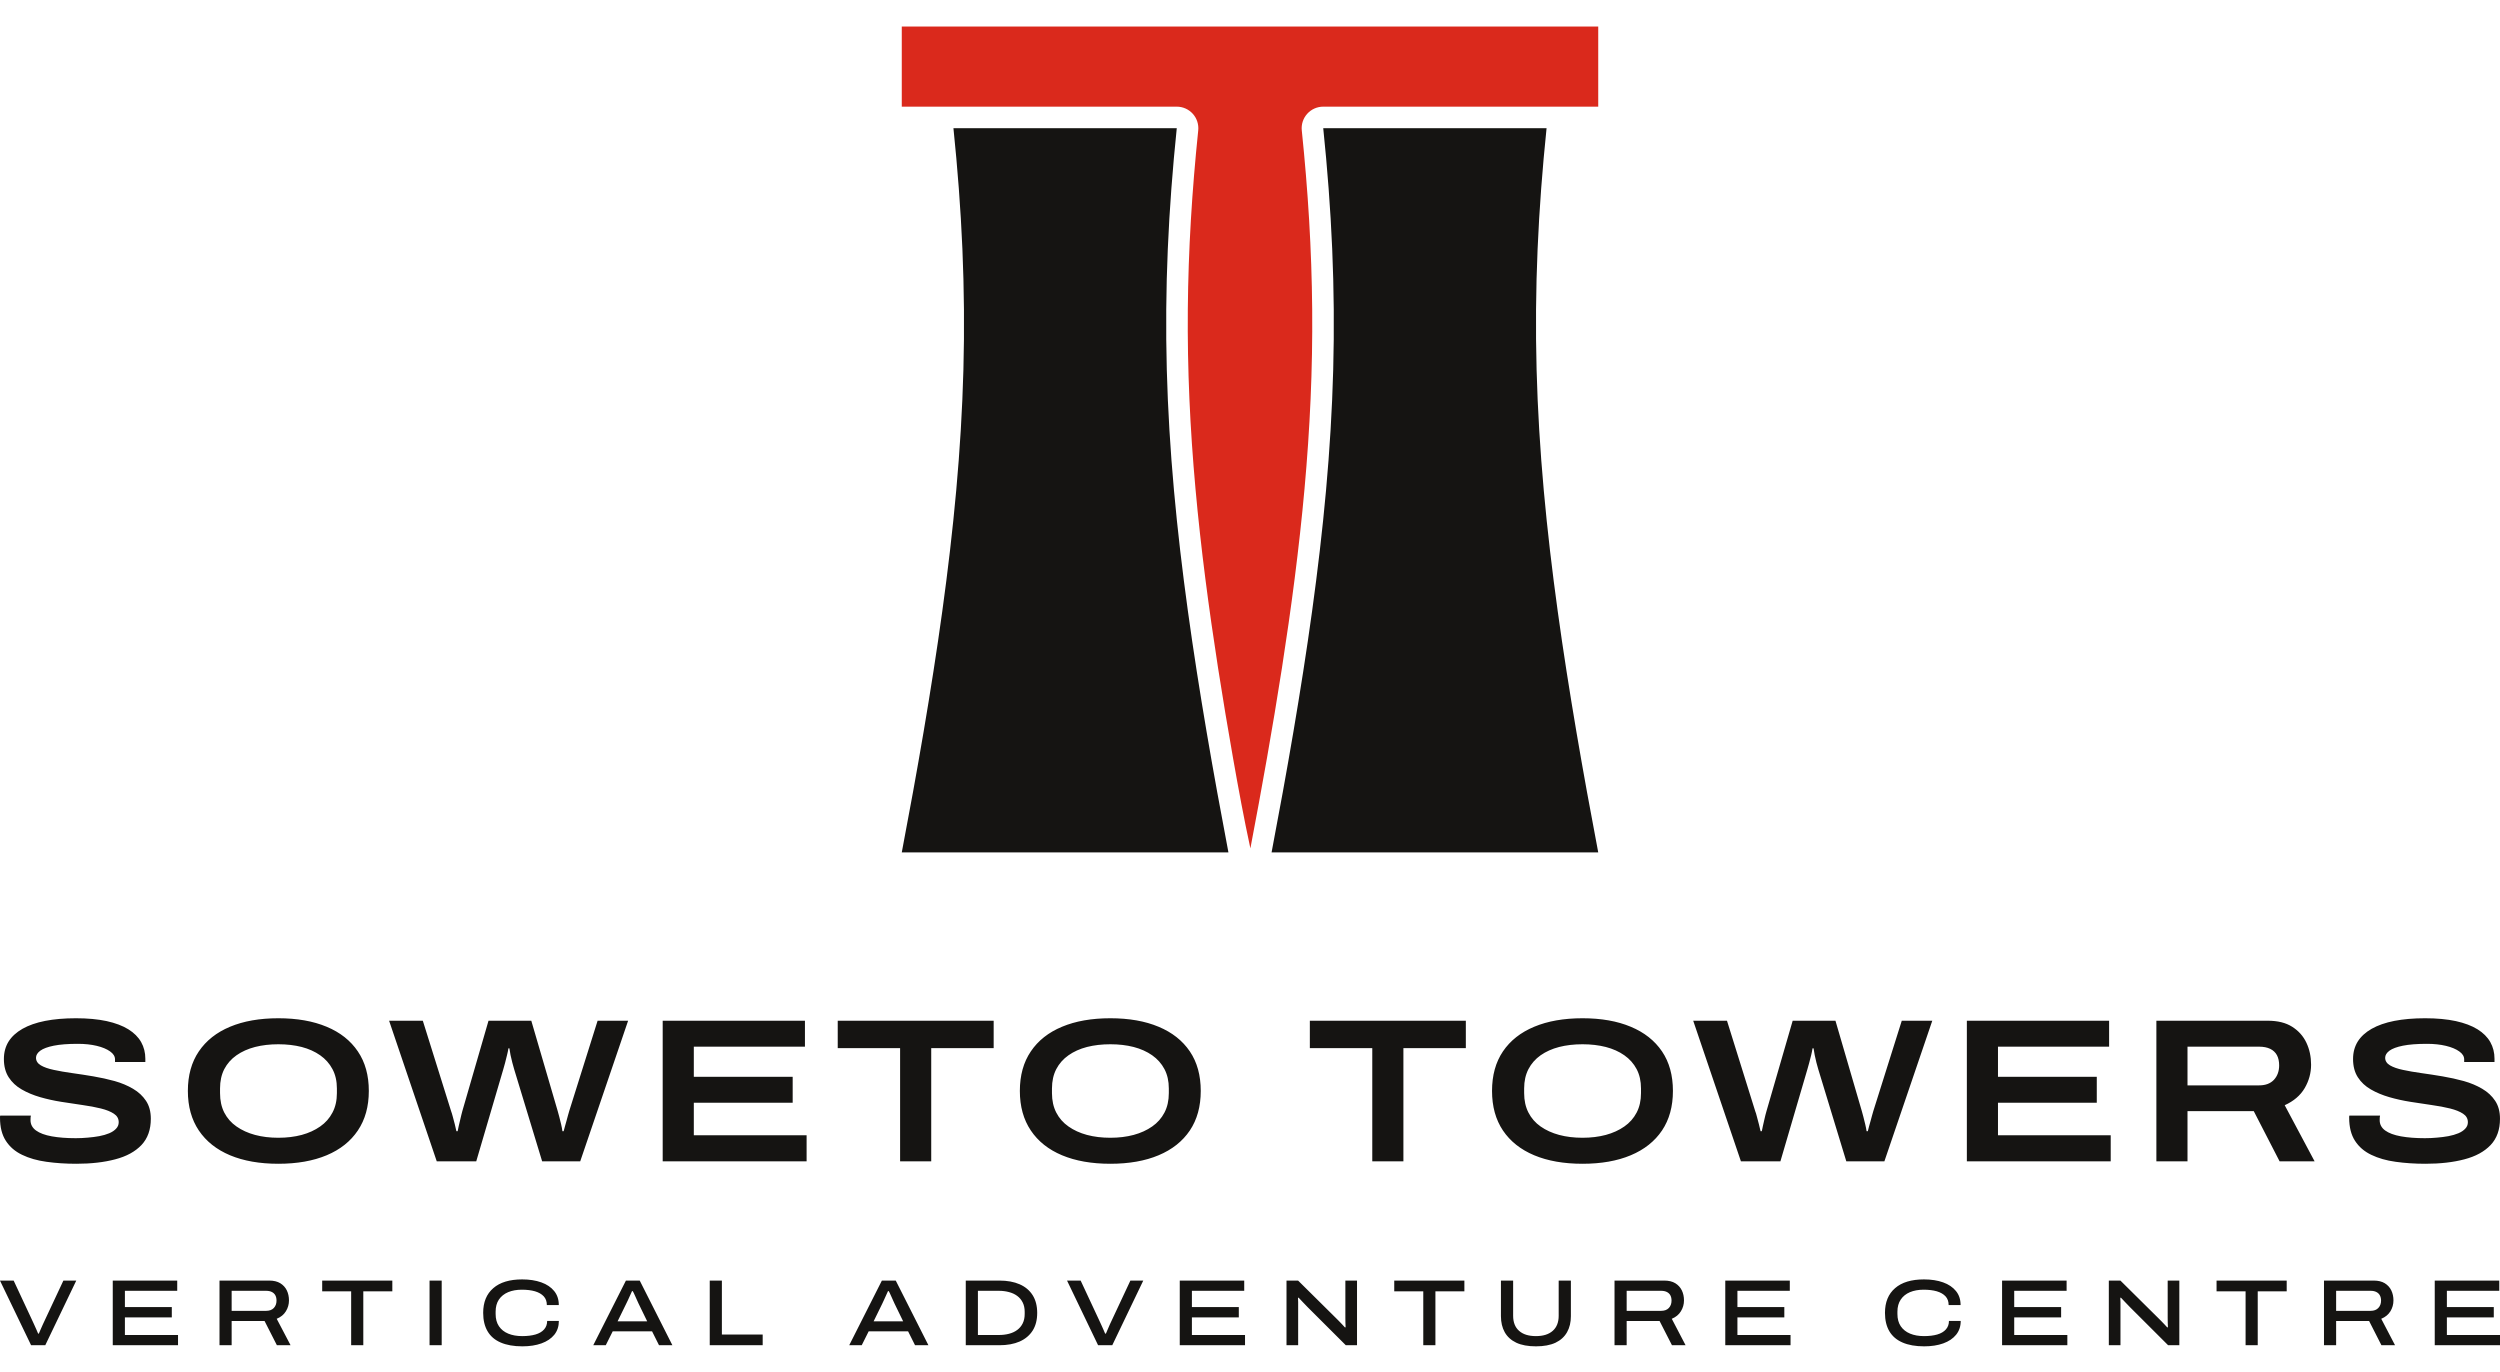
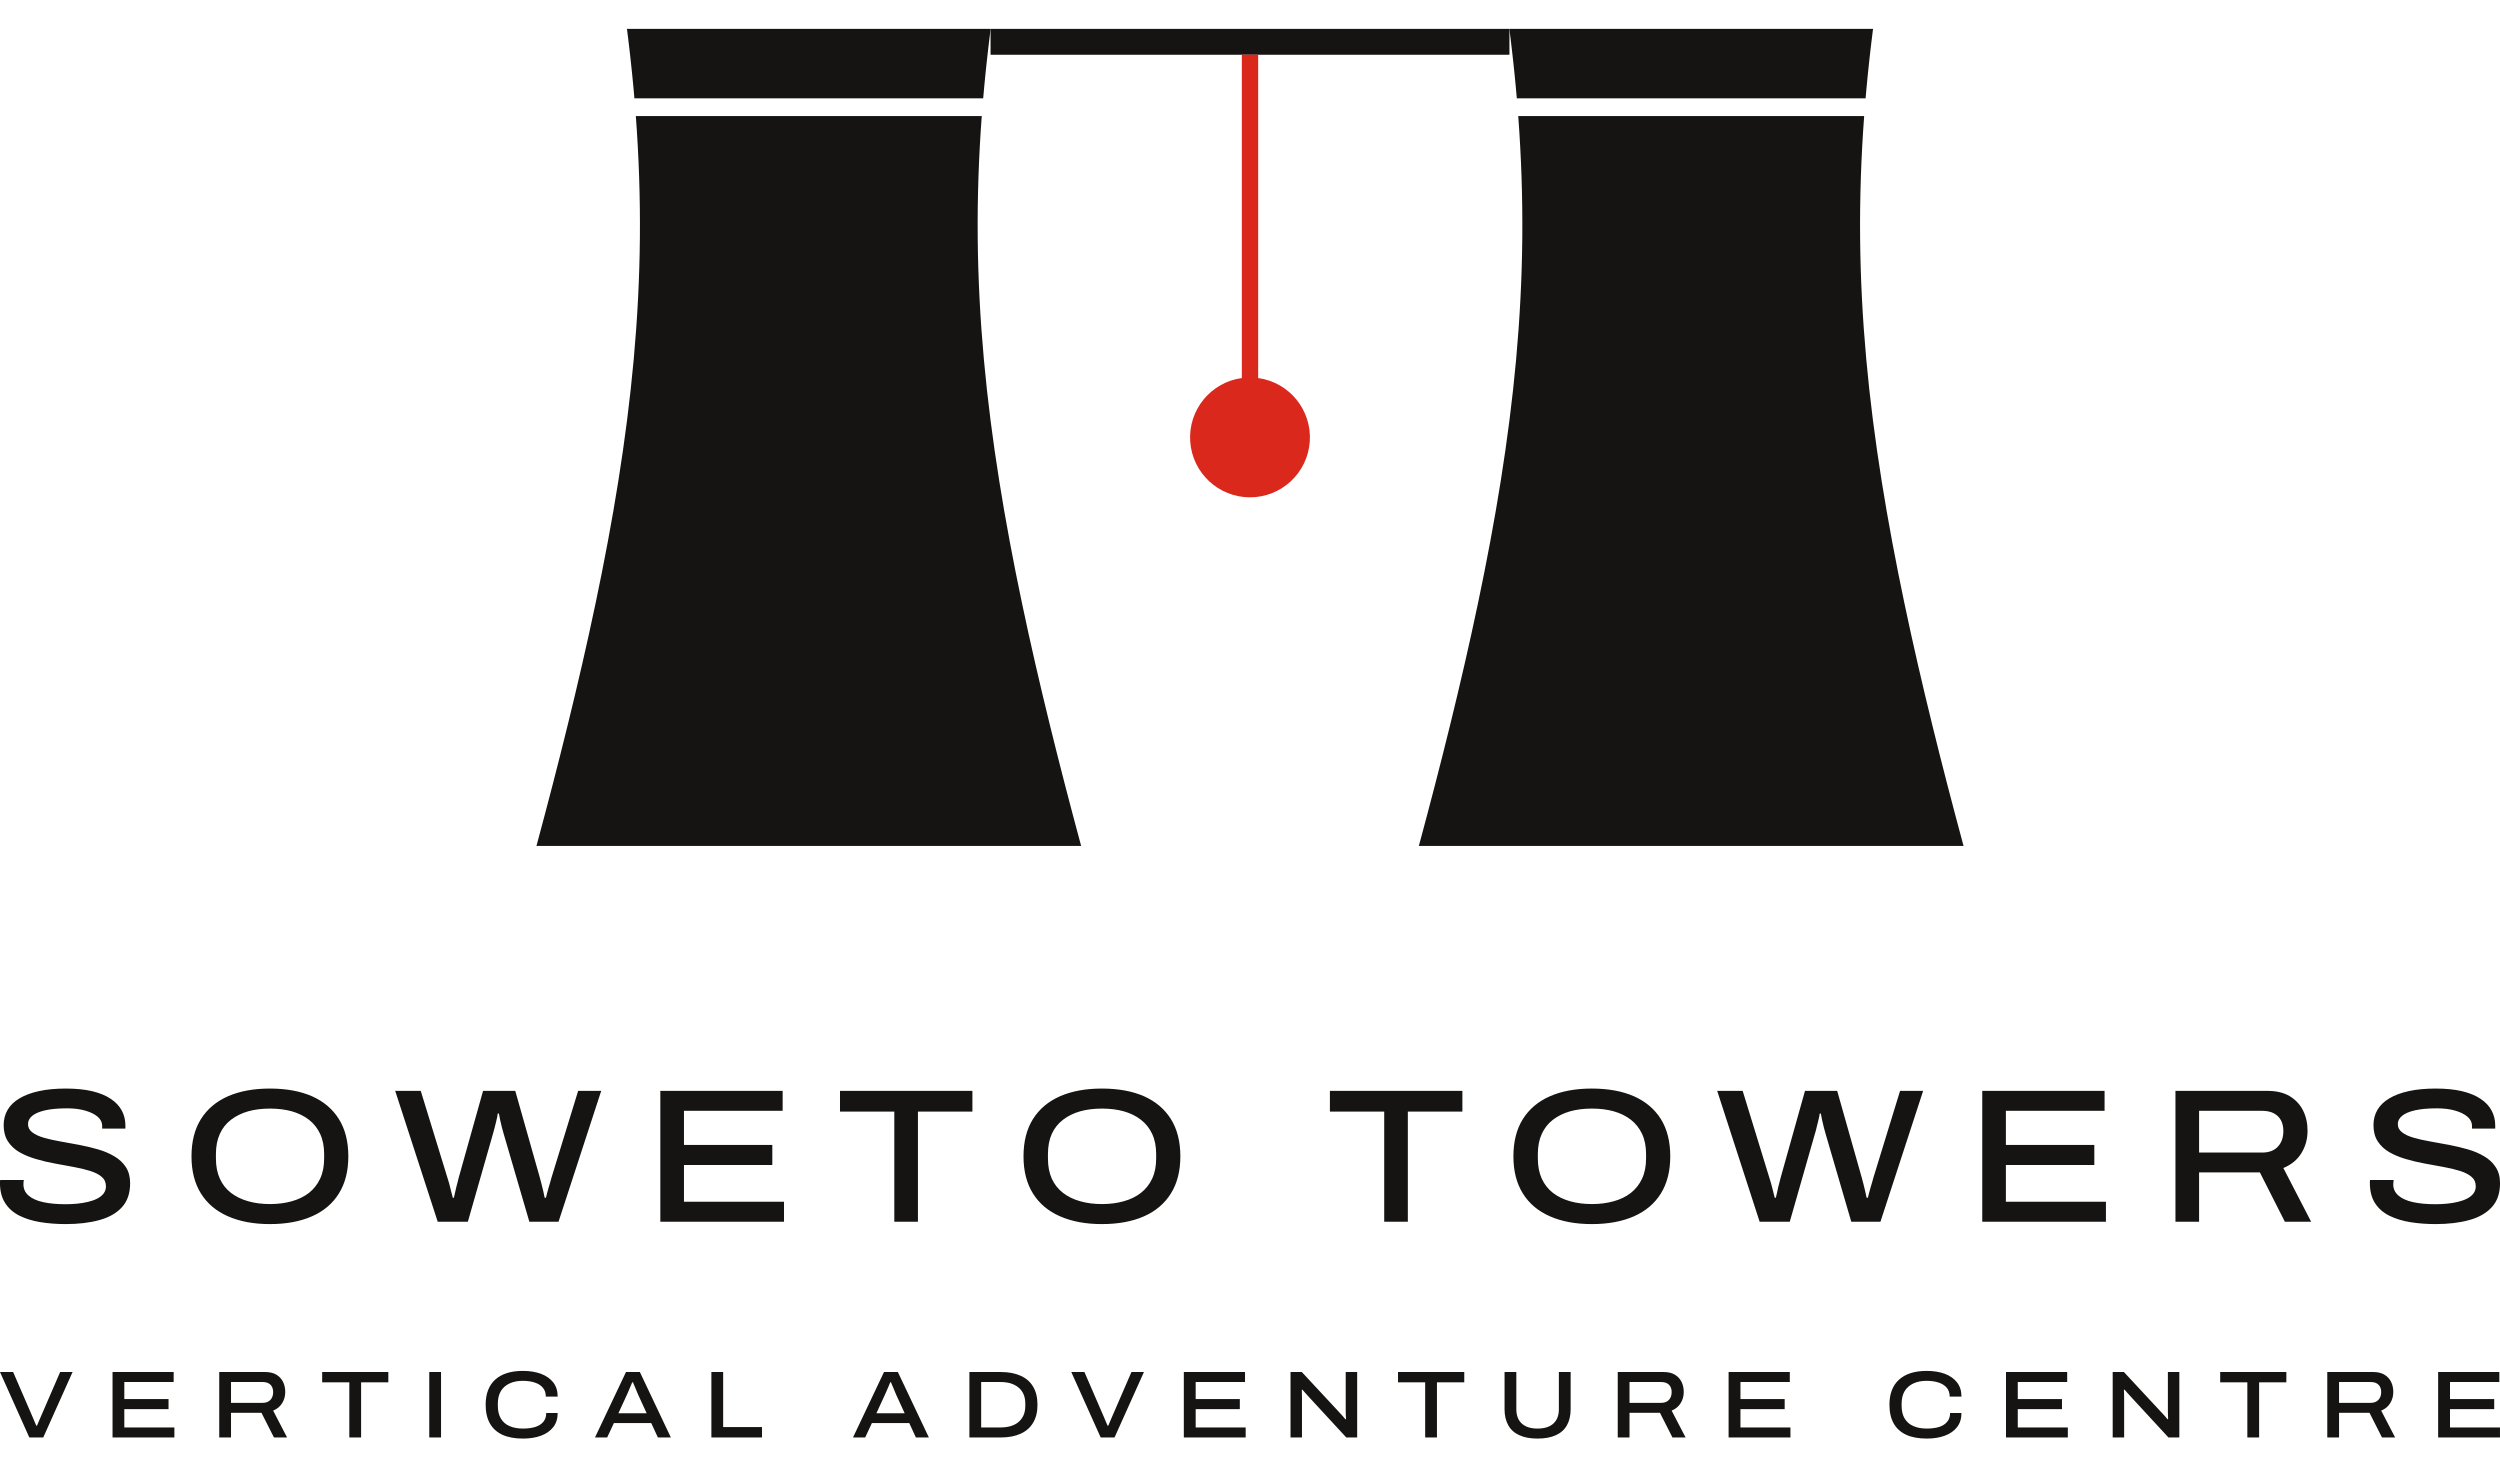
- <svg xmlns="http://www.w3.org/2000/svg" viewBox="0 -4.279 405.623 222.516" width="1622" height="890" role="img" aria-label="Soweto Towers">
-   <g transform="translate(146.312 0)">
-     <path fill="#DA291C" d="M0 0 H113 V13 H68.383 A3.5 3.5 0 0 0 64.901 16.859 C65.402 21.71 65.806 26.555 66.093 31.395 C66.38 36.235 66.549 41.07 66.59 45.905 C66.631 50.739 66.543 55.573 66.332 60.41 C66.121 65.248 65.788 70.089 65.351 74.936 C64.915 79.783 64.375 84.636 63.756 89.495 C63.136 94.354 62.438 99.218 61.681 104.087 C60.923 108.956 60.108 113.83 59.25 118.706 C58.393 123.583 57.493 128.463 56.562 133.345 C55.507 128.463 54.607 123.583 53.75 118.706 C52.892 113.83 52.077 108.956 51.319 104.087 C50.562 99.218 49.864 94.354 49.244 89.495 C48.625 84.636 48.085 79.783 47.649 74.936 C47.212 70.089 46.879 65.248 46.668 60.41 C46.457 55.573 46.369 50.739 46.41 45.905 C46.451 41.07 46.62 36.235 46.907 31.395 C47.194 26.555 47.598 21.71 48.099 16.859 A3.5 3.5 0 0 0 44.617 13 H0Z" />
-     <path fill="#151412" d="M0 134 C1.244 127.472 2.435 120.944 3.544 114.417 C4.652 107.889 5.678 101.361 6.578 94.833 C7.477 88.306 8.249 81.778 8.837 75.25 C9.425 68.722 9.827 62.194 10.001 55.667 C10.174 49.139 10.118 42.611 9.837 36.083 C9.557 29.556 9.056 23.028 8.383 16.5 L44.617 16.5 C43.944 23.028 43.443 29.556 43.163 36.083 C42.882 42.611 42.826 49.139 42.999 55.667 C43.173 62.194 43.575 68.722 44.163 75.25 C44.751 81.778 45.523 88.306 46.422 94.833 C47.322 101.361 48.348 107.889 49.456 114.417 C50.565 120.944 51.756 127.472 53 134 Z" />
-     <path fill="#151412" d="M60 134 C61.244 127.472 62.435 120.944 63.544 114.417 C64.652 107.889 65.678 101.361 66.578 94.833 C67.477 88.306 68.249 81.778 68.837 75.25 C69.425 68.722 69.827 62.194 70.001 55.667 C70.174 49.139 70.118 42.611 69.837 36.083 C69.557 29.556 69.056 23.028 68.383 16.5 L104.617 16.5 C103.944 23.028 103.443 29.556 103.163 36.083 C102.882 42.611 102.826 49.139 102.999 55.667 C103.173 62.194 103.575 68.722 104.163 75.25 C104.751 81.778 105.523 88.306 106.422 94.833 C107.322 101.361 108.348 107.889 109.456 114.417 C110.565 120.944 111.756 127.472 113 134 Z" />
+ <svg xmlns="http://www.w3.org/2000/svg" viewBox="0 -3.517 312.102 182.882" width="1248" height="732" role="img" aria-label="Soweto Towers">
+   <g transform="translate(66.971 0)">
+     <path fill="#151412" d="M0 102 C1.367 96.938 2.683 91.876 3.925 86.813 C5.168 81.751 6.337 76.689 7.399 71.627 C8.462 66.564 9.418 61.502 10.223 56.44 C11.029 51.378 11.684 46.316 12.144 41.253 C12.604 36.191 12.868 31.129 12.913 26.067 C12.958 21.004 12.784 15.942 12.407 10.88 L55.593 10.88 C55.216 15.942 55.042 21.004 55.087 26.067 C55.132 31.129 55.396 36.191 55.856 41.253 C56.316 46.316 56.971 51.378 57.777 56.44 C58.582 61.502 59.538 66.564 60.601 71.627 C61.663 76.689 62.832 81.751 64.075 86.813 C65.317 91.876 66.633 96.938 68 102 Z" />
+     <path fill="#151412" d="M110.16 102 C111.527 96.938 112.843 91.876 114.085 86.813 C115.328 81.751 116.497 76.689 117.559 71.627 C118.622 66.564 119.578 61.502 120.383 56.44 C121.189 51.378 121.844 46.316 122.304 41.253 C122.764 36.191 123.028 31.129 123.073 26.067 C123.118 21.004 122.944 15.942 122.567 10.88 L165.753 10.88 C165.376 15.942 165.202 21.004 165.247 26.067 C165.292 31.129 165.556 36.191 166.016 41.253 C166.476 46.316 167.131 51.378 167.937 56.44 C168.742 61.502 169.698 66.564 170.761 71.627 C171.823 76.689 172.992 81.751 174.235 86.813 C175.477 91.876 176.793 96.938 178.16 102 Z" />
+     <path fill="#151412" d="M12.229 8.67 C12.188 8.188 12.145 7.707 12.1 7.225 C12.055 6.743 12.008 6.262 11.96 5.78 C11.911 5.298 11.861 4.817 11.809 4.335 C11.758 3.853 11.704 3.372 11.649 2.89 C11.594 2.408 11.537 1.927 11.479 1.445 C11.421 0.963 11.361 0.482 11.299 0 L56.701 0 C56.639 0.482 56.579 0.963 56.521 1.445 C56.463 1.927 56.406 2.408 56.351 2.89 C56.296 3.372 56.242 3.853 56.191 4.335 C56.139 4.817 56.089 5.298 56.04 5.78 C55.992 6.262 55.945 6.743 55.9 7.225 C55.855 7.707 55.812 8.188 55.771 8.67 Z" />
+     <path fill="#151412" d="M122.389 8.67 C122.348 8.188 122.305 7.707 122.26 7.225 C122.215 6.743 122.168 6.262 122.12 5.78 C122.071 5.298 122.021 4.817 121.969 4.335 C121.918 3.853 121.864 3.372 121.809 2.89 C121.754 2.408 121.697 1.927 121.639 1.445 C121.581 0.963 121.521 0.482 121.459 0 L166.861 0 C166.799 0.482 166.739 0.963 166.681 1.445 C166.623 1.927 166.566 2.408 166.511 2.89 C166.456 3.372 166.402 3.853 166.351 4.335 C166.299 4.817 166.249 5.298 166.2 5.78 C166.152 6.262 166.105 6.743 166.06 7.225 C166.015 7.707 165.972 8.188 165.931 8.67 Z" />
+     <path fill="#151412" d="M56.691 0 H121.469 V3.23 H56.691 Z" />
+     <path fill="#DA291C" d="M88.06 3.22 H90.1 V43.59 A7.48 7.48 0 1 1 88.06 43.59 Z" />
  </g>
-   <g transform="translate(-1.959 184.116)">
-     <path fill="#151412" d="M14.35 0.4Q11.76 0.4 9.5 0.08Q7.24 -0.23 5.55 -1.05Q3.85 -1.86 2.91 -3.32Q1.96 -4.78 1.96 -7.07Q1.96 -7.14 1.96 -7.24Q1.96 -7.34 1.99 -7.41H6.97Q6.94 -7.27 6.92 -7.09Q6.91 -6.91 6.91 -6.67Q6.91 -5.65 7.8 -5Q8.7 -4.35 10.36 -4.05Q12.02 -3.75 14.25 -3.75Q15.21 -3.75 16.19 -3.84Q17.17 -3.92 18.06 -4.08Q18.96 -4.25 19.68 -4.55Q20.39 -4.85 20.8 -5.3Q21.22 -5.74 21.22 -6.34Q21.22 -7.21 20.44 -7.72Q19.66 -8.24 18.33 -8.57Q17 -8.9 15.34 -9.13Q13.68 -9.36 11.9 -9.65Q10.13 -9.93 8.47 -10.41Q6.81 -10.89 5.48 -11.66Q4.15 -12.42 3.37 -13.63Q2.59 -14.84 2.59 -16.6Q2.59 -18.2 3.35 -19.43Q4.12 -20.65 5.61 -21.5Q7.11 -22.35 9.28 -22.78Q11.46 -23.21 14.28 -23.21Q17.13 -23.21 19.26 -22.75Q21.39 -22.28 22.78 -21.42Q24.17 -20.56 24.86 -19.34Q25.54 -18.13 25.54 -16.64V-16.11H20.62V-16.54Q20.62 -17.27 19.82 -17.83Q19.03 -18.4 17.67 -18.73Q16.3 -19.06 14.58 -19.06Q12.19 -19.06 10.69 -18.76Q9.2 -18.46 8.5 -17.95Q7.8 -17.43 7.8 -16.8Q7.8 -16.04 8.58 -15.57Q9.36 -15.11 10.69 -14.83Q12.02 -14.54 13.68 -14.31Q15.34 -14.08 17.12 -13.78Q18.89 -13.48 20.56 -13.02Q22.22 -12.55 23.54 -11.77Q24.87 -10.99 25.65 -9.81Q26.43 -8.63 26.43 -6.91Q26.43 -4.25 24.91 -2.64Q23.38 -1.03 20.65 -0.32Q17.93 0.4 14.35 0.4Z M47.12 0.4Q42.57 0.4 39.28 -0.98Q36 -2.36 34.22 -5Q32.44 -7.64 32.44 -11.42Q32.44 -15.21 34.22 -17.83Q36 -20.46 39.28 -21.83Q42.57 -23.21 47.12 -23.21Q51.67 -23.21 54.96 -21.83Q58.25 -20.46 60.02 -17.83Q61.8 -15.21 61.8 -11.42Q61.8 -7.64 60.02 -5Q58.25 -2.36 54.96 -0.98Q51.67 0.4 47.12 0.4ZM47.12 -3.82Q49.18 -3.82 50.91 -4.28Q52.63 -4.75 53.91 -5.65Q55.19 -6.54 55.9 -7.9Q56.62 -9.26 56.62 -11.06V-11.82Q56.62 -13.61 55.9 -14.96Q55.19 -16.3 53.91 -17.2Q52.63 -18.1 50.91 -18.55Q49.18 -18.99 47.12 -18.99Q45.06 -18.99 43.34 -18.55Q41.61 -18.1 40.33 -17.2Q39.05 -16.3 38.35 -14.96Q37.66 -13.61 37.66 -11.82V-11.06Q37.66 -9.26 38.35 -7.9Q39.05 -6.54 40.33 -5.65Q41.61 -4.75 43.34 -4.28Q45.06 -3.82 47.12 -3.82Z M72.82 0 65.09 -22.81H70.56L75.15 -8.14Q75.28 -7.8 75.43 -7.22Q75.58 -6.64 75.75 -6.01Q75.91 -5.38 76.01 -4.88H76.21Q76.28 -5.28 76.39 -5.74Q76.51 -6.21 76.61 -6.67Q76.71 -7.14 76.81 -7.52Q76.91 -7.9 76.97 -8.14L81.22 -22.81H88.16L92.45 -8.14Q92.55 -7.8 92.7 -7.22Q92.85 -6.64 93 -6.01Q93.15 -5.38 93.21 -4.88H93.41Q93.51 -5.25 93.63 -5.7Q93.74 -6.14 93.88 -6.59Q94.01 -7.04 94.11 -7.44Q94.21 -7.84 94.31 -8.14L98.92 -22.81H103.87L96.1 0H89.92L85.38 -14.94Q85.24 -15.41 85.08 -16.02Q84.91 -16.64 84.79 -17.25Q84.68 -17.87 84.61 -18.33H84.45Q84.38 -17.83 84.21 -17.18Q84.05 -16.54 83.9 -15.94Q83.75 -15.34 83.62 -14.94L79.23 0Z M109.48 0V-22.81H132.56V-18.6H114.53V-13.71H130.57V-9.5H114.53V-4.22H132.83V0Z M148 0V-18.36H137.88V-22.81H163.18V-18.36H153.05V0Z M182.11 0.4Q177.56 0.4 174.27 -0.98Q170.98 -2.36 169.21 -5Q167.43 -7.64 167.43 -11.42Q167.43 -15.21 169.21 -17.83Q170.98 -20.46 174.27 -21.83Q177.56 -23.21 182.11 -23.21Q186.66 -23.21 189.94 -21.83Q193.23 -20.46 195.01 -17.83Q196.78 -15.21 196.78 -11.42Q196.78 -7.64 195.01 -5Q193.23 -2.36 189.94 -0.98Q186.66 0.4 182.11 0.4ZM182.11 -3.82Q184.17 -3.82 185.89 -4.28Q187.62 -4.75 188.9 -5.65Q190.18 -6.54 190.89 -7.9Q191.6 -9.26 191.6 -11.06V-11.82Q191.6 -13.61 190.89 -14.96Q190.18 -16.3 188.9 -17.2Q187.62 -18.1 185.89 -18.55Q184.17 -18.99 182.11 -18.99Q180.05 -18.99 178.32 -18.55Q176.59 -18.1 175.32 -17.2Q174.04 -16.3 173.34 -14.96Q172.64 -13.61 172.64 -11.82V-11.06Q172.64 -9.26 173.34 -7.9Q174.04 -6.54 175.32 -5.65Q176.59 -4.75 178.32 -4.28Q180.05 -3.82 182.11 -3.82Z M224.61 0V-18.36H214.48V-22.81H239.79V-18.36H229.66V0Z M258.72 0.4Q254.17 0.4 250.88 -0.98Q247.59 -2.36 245.81 -5Q244.04 -7.64 244.04 -11.42Q244.04 -15.21 245.81 -17.83Q247.59 -20.46 250.88 -21.83Q254.17 -23.21 258.72 -23.21Q263.27 -23.21 266.55 -21.83Q269.84 -20.46 271.62 -17.83Q273.39 -15.21 273.39 -11.42Q273.39 -7.64 271.62 -5Q269.84 -2.36 266.55 -0.98Q263.27 0.4 258.72 0.4ZM258.72 -3.82Q260.77 -3.82 262.5 -4.28Q264.23 -4.75 265.51 -5.65Q266.79 -6.54 267.5 -7.9Q268.21 -9.26 268.21 -11.06V-11.82Q268.21 -13.61 267.5 -14.96Q266.79 -16.3 265.51 -17.2Q264.23 -18.1 262.5 -18.55Q260.77 -18.99 258.72 -18.99Q256.66 -18.99 254.93 -18.55Q253.2 -18.1 251.92 -17.2Q250.65 -16.3 249.95 -14.96Q249.25 -13.61 249.25 -11.82V-11.06Q249.25 -9.26 249.95 -7.9Q250.65 -6.54 251.92 -5.65Q253.2 -4.75 254.93 -4.28Q256.66 -3.82 258.72 -3.82Z M284.42 0 276.68 -22.81H282.16L286.74 -8.14Q286.88 -7.8 287.02 -7.22Q287.17 -6.64 287.34 -6.01Q287.51 -5.38 287.61 -4.88H287.81Q287.87 -5.28 287.99 -5.74Q288.1 -6.21 288.2 -6.67Q288.3 -7.14 288.4 -7.52Q288.5 -7.9 288.57 -8.14L292.82 -22.81H299.76L304.04 -8.14Q304.14 -7.8 304.29 -7.22Q304.44 -6.64 304.59 -6.01Q304.74 -5.38 304.81 -4.88H305.01Q305.11 -5.25 305.22 -5.7Q305.34 -6.14 305.47 -6.59Q305.6 -7.04 305.7 -7.44Q305.8 -7.84 305.9 -8.14L310.52 -22.81H315.47L307.7 0H301.52L296.97 -14.94Q296.84 -15.41 296.67 -16.02Q296.51 -16.64 296.39 -17.25Q296.27 -17.87 296.21 -18.33H296.04Q295.97 -17.83 295.81 -17.18Q295.64 -16.54 295.49 -15.94Q295.34 -15.34 295.21 -14.94L290.83 0Z M321.08 0V-22.81H344.16V-18.6H326.13V-13.71H342.16V-9.5H326.13V-4.22H344.42V0Z M351.83 0V-22.81H369.89Q372.32 -22.81 373.86 -21.83Q375.41 -20.85 376.17 -19.24Q376.93 -17.63 376.93 -15.67Q376.93 -13.65 375.89 -11.87Q374.84 -10.09 372.65 -9.1L377.5 0H371.82L367.63 -8.14H356.88V0ZM356.88 -12.32H368.5Q370.06 -12.32 370.91 -13.23Q371.75 -14.15 371.75 -15.57Q371.75 -16.54 371.39 -17.22Q371.02 -17.9 370.29 -18.25Q369.56 -18.6 368.5 -18.6H356.88Z M395.5 0.4Q392.91 0.4 390.65 0.08Q388.39 -0.23 386.7 -1.05Q385 -1.86 384.06 -3.32Q383.11 -4.78 383.11 -7.07Q383.11 -7.14 383.11 -7.24Q383.11 -7.34 383.14 -7.41H388.12Q388.09 -7.27 388.07 -7.09Q388.06 -6.91 388.06 -6.67Q388.06 -5.65 388.95 -5Q389.85 -4.35 391.51 -4.05Q393.17 -3.75 395.4 -3.75Q396.36 -3.75 397.34 -3.84Q398.32 -3.92 399.21 -4.08Q400.11 -4.25 400.83 -4.55Q401.54 -4.85 401.95 -5.3Q402.37 -5.74 402.37 -6.34Q402.37 -7.21 401.59 -7.72Q400.81 -8.24 399.48 -8.57Q398.15 -8.9 396.49 -9.13Q394.83 -9.36 393.05 -9.65Q391.28 -9.93 389.62 -10.41Q387.96 -10.89 386.63 -11.66Q385.3 -12.42 384.52 -13.63Q383.74 -14.84 383.74 -16.6Q383.74 -18.2 384.5 -19.43Q385.27 -20.65 386.76 -21.5Q388.26 -22.35 390.43 -22.78Q392.61 -23.21 395.43 -23.21Q398.28 -23.21 400.41 -22.75Q402.54 -22.28 403.93 -21.42Q405.32 -20.56 406.01 -19.34Q406.69 -18.13 406.69 -16.64V-16.11H401.77V-16.54Q401.77 -17.27 400.97 -17.83Q400.18 -18.4 398.82 -18.73Q397.45 -19.06 395.73 -19.06Q393.34 -19.06 391.84 -18.76Q390.35 -18.46 389.65 -17.95Q388.95 -17.43 388.95 -16.8Q388.95 -16.04 389.73 -15.57Q390.51 -15.11 391.84 -14.83Q393.17 -14.54 394.83 -14.31Q396.49 -14.08 398.27 -13.78Q400.04 -13.48 401.71 -13.02Q403.37 -12.55 404.69 -11.77Q406.02 -10.99 406.8 -9.81Q407.58 -8.63 407.58 -6.91Q407.58 -4.25 406.06 -2.64Q404.53 -1.03 401.8 -0.32Q399.08 0.4 395.5 0.4Z" />
+   <g transform="translate(-1.404 148.92)">
+     <path fill="#151412" d="M9.61 0.29Q7.95 0.29 6.46 0.05Q4.97 -0.19 3.83 -0.76Q2.69 -1.33 2.05 -2.33Q1.4 -3.33 1.4 -4.85Q1.4 -4.95 1.4 -5.04Q1.4 -5.14 1.43 -5.21H4.38Q4.35 -5.11 4.34 -4.97Q4.33 -4.83 4.33 -4.66Q4.33 -3.83 4.97 -3.27Q5.61 -2.71 6.79 -2.45Q7.97 -2.19 9.59 -2.19Q10.32 -2.19 11.05 -2.26Q11.78 -2.33 12.42 -2.49Q13.06 -2.64 13.56 -2.9Q14.06 -3.16 14.35 -3.54Q14.63 -3.93 14.63 -4.42Q14.63 -5.16 14.1 -5.61Q13.56 -6.07 12.64 -6.35Q11.73 -6.64 10.6 -6.84Q9.47 -7.04 8.26 -7.27Q7.04 -7.49 5.9 -7.83Q4.76 -8.16 3.84 -8.68Q2.93 -9.21 2.39 -10.04Q1.86 -10.87 1.86 -12.06Q1.86 -13.13 2.36 -13.98Q2.85 -14.82 3.83 -15.4Q4.81 -15.99 6.26 -16.31Q7.71 -16.63 9.63 -16.63Q11.51 -16.63 12.92 -16.3Q14.32 -15.96 15.24 -15.34Q16.15 -14.73 16.61 -13.88Q17.06 -13.04 17.06 -12.01V-11.63H14.16V-11.99Q14.16 -12.61 13.61 -13.1Q13.06 -13.58 12.07 -13.87Q11.09 -14.16 9.78 -14.16Q8.11 -14.16 7.03 -13.91Q5.95 -13.66 5.42 -13.22Q4.9 -12.78 4.9 -12.2Q4.9 -11.56 5.44 -11.16Q5.97 -10.75 6.88 -10.49Q7.78 -10.23 8.92 -10.03Q10.06 -9.83 11.28 -9.6Q12.49 -9.37 13.63 -9.04Q14.77 -8.71 15.68 -8.17Q16.58 -7.64 17.12 -6.82Q17.65 -6 17.65 -4.81Q17.65 -2.95 16.64 -1.83Q15.63 -0.71 13.81 -0.21Q11.99 0.29 9.61 0.29Z M35.09 0.29Q32.07 0.29 29.87 -0.68Q27.67 -1.64 26.49 -3.53Q25.31 -5.42 25.31 -8.16Q25.31 -10.94 26.49 -12.82Q27.67 -14.7 29.87 -15.67Q32.07 -16.63 35.09 -16.63Q38.16 -16.63 40.35 -15.67Q42.54 -14.7 43.71 -12.82Q44.89 -10.94 44.89 -8.16Q44.89 -5.42 43.71 -3.53Q42.54 -1.64 40.35 -0.68Q38.16 0.29 35.09 0.29ZM35.11 -2.21Q36.59 -2.21 37.83 -2.56Q39.06 -2.9 39.97 -3.6Q40.87 -4.31 41.37 -5.38Q41.87 -6.45 41.87 -7.9V-8.45Q41.87 -9.9 41.37 -10.97Q40.87 -12.04 39.97 -12.74Q39.06 -13.44 37.83 -13.79Q36.59 -14.13 35.11 -14.13Q33.62 -14.13 32.39 -13.79Q31.17 -13.44 30.25 -12.74Q29.33 -12.04 28.85 -10.97Q28.36 -9.9 28.36 -8.45V-7.9Q28.36 -6.45 28.85 -5.38Q29.33 -4.31 30.25 -3.6Q31.17 -2.9 32.39 -2.56Q33.62 -2.21 35.11 -2.21Z M56.05 0 50.74 -16.34H53.93L57.26 -5.5Q57.36 -5.23 57.48 -4.78Q57.6 -4.33 57.71 -3.85Q57.83 -3.38 57.93 -3H58.07Q58.14 -3.28 58.21 -3.63Q58.29 -3.97 58.37 -4.33Q58.45 -4.69 58.54 -4.98Q58.62 -5.28 58.67 -5.5L61.71 -16.34H65.73L68.8 -5.5Q68.87 -5.23 68.99 -4.78Q69.11 -4.33 69.22 -3.85Q69.32 -3.38 69.4 -3H69.56Q69.63 -3.28 69.72 -3.63Q69.8 -3.97 69.91 -4.32Q70.01 -4.66 70.1 -4.96Q70.18 -5.26 70.25 -5.5L73.58 -16.34H76.46L71.13 0H67.49L64.28 -10.99Q64.19 -11.3 64.07 -11.75Q63.95 -12.2 63.85 -12.68Q63.76 -13.16 63.69 -13.51H63.54Q63.5 -13.13 63.38 -12.66Q63.26 -12.18 63.15 -11.73Q63.04 -11.28 62.95 -10.99L59.81 0Z M83.84 0V-16.34H99.11V-13.85H86.79V-9.59H97.82V-7.09H86.79V-2.5H99.28V0Z M113.05 0V-13.75H106.27V-16.34H122.8V-13.75H116V0Z M138.96 0.29Q135.94 0.29 133.74 -0.68Q131.54 -1.64 130.36 -3.53Q129.18 -5.42 129.18 -8.16Q129.18 -10.94 130.36 -12.82Q131.54 -14.7 133.74 -15.67Q135.94 -16.63 138.96 -16.63Q142.03 -16.63 144.22 -15.67Q146.4 -14.7 147.58 -12.82Q148.76 -10.94 148.76 -8.16Q148.76 -5.42 147.58 -3.53Q146.4 -1.64 144.22 -0.68Q142.03 0.29 138.96 0.29ZM138.98 -2.21Q140.46 -2.21 141.69 -2.56Q142.93 -2.9 143.83 -3.6Q144.74 -4.31 145.24 -5.38Q145.74 -6.45 145.74 -7.9V-8.45Q145.74 -9.9 145.24 -10.97Q144.74 -12.04 143.83 -12.74Q142.93 -13.44 141.69 -13.79Q140.46 -14.13 138.98 -14.13Q137.48 -14.13 136.26 -13.79Q135.03 -13.44 134.12 -12.74Q133.2 -12.04 132.71 -10.97Q132.23 -9.9 132.23 -8.45V-7.9Q132.23 -6.45 132.71 -5.38Q133.2 -4.31 134.12 -3.6Q135.03 -2.9 136.26 -2.56Q137.48 -2.21 138.98 -2.21Z M174.21 0V-13.75H167.43V-16.34H183.97V-13.75H177.16V0Z M200.12 0.29Q197.1 0.29 194.9 -0.68Q192.7 -1.64 191.52 -3.53Q190.34 -5.42 190.34 -8.16Q190.34 -10.94 191.52 -12.82Q192.7 -14.7 194.9 -15.67Q197.1 -16.63 200.12 -16.63Q203.19 -16.63 205.38 -15.67Q207.57 -14.7 208.75 -12.82Q209.92 -10.94 209.92 -8.16Q209.92 -5.42 208.75 -3.53Q207.57 -1.64 205.38 -0.68Q203.19 0.29 200.12 0.29ZM200.15 -2.21Q201.62 -2.21 202.86 -2.56Q204.1 -2.9 205 -3.6Q205.9 -4.31 206.4 -5.38Q206.9 -6.45 206.9 -7.9V-8.45Q206.9 -9.9 206.4 -10.97Q205.9 -12.04 205 -12.74Q204.1 -13.44 202.86 -13.79Q201.62 -14.13 200.15 -14.13Q198.65 -14.13 197.42 -13.79Q196.2 -13.44 195.28 -12.74Q194.37 -12.04 193.88 -10.97Q193.39 -9.9 193.39 -8.45V-7.9Q193.39 -6.45 193.88 -5.38Q194.37 -4.31 195.28 -3.6Q196.2 -2.9 197.42 -2.56Q198.65 -2.21 200.15 -2.21Z M221.08 0 215.78 -16.34H218.96L222.29 -5.5Q222.39 -5.23 222.51 -4.78Q222.63 -4.33 222.75 -3.85Q222.87 -3.38 222.96 -3H223.1Q223.17 -3.28 223.25 -3.63Q223.32 -3.97 223.4 -4.33Q223.48 -4.69 223.57 -4.98Q223.65 -5.28 223.7 -5.5L226.74 -16.34H230.76L233.83 -5.5Q233.9 -5.23 234.02 -4.78Q234.14 -4.33 234.25 -3.85Q234.36 -3.38 234.43 -3H234.59Q234.67 -3.28 234.75 -3.63Q234.83 -3.97 234.94 -4.32Q235.05 -4.66 235.13 -4.96Q235.21 -5.26 235.28 -5.5L238.61 -16.34H241.49L236.16 0H232.52L229.31 -10.99Q229.22 -11.3 229.1 -11.75Q228.98 -12.2 228.88 -12.68Q228.79 -13.16 228.72 -13.51H228.58Q228.53 -13.13 228.41 -12.66Q228.29 -12.18 228.18 -11.73Q228.08 -11.28 227.98 -10.99L224.84 0Z M248.87 0V-16.34H264.14V-13.85H251.82V-9.59H262.86V-7.09H251.82V-2.5H264.31V0Z M272.99 0V-16.34H284.46Q286.15 -16.34 287.25 -15.68Q288.36 -15.01 288.92 -13.89Q289.48 -12.78 289.48 -11.35Q289.48 -9.83 288.72 -8.58Q287.96 -7.33 286.46 -6.71L289.93 0H286.65L283.53 -6.16H275.94V0ZM275.94 -8.64H283.82Q285.08 -8.64 285.77 -9.37Q286.46 -10.11 286.46 -11.32Q286.46 -12.11 286.16 -12.67Q285.86 -13.23 285.27 -13.54Q284.67 -13.85 283.82 -13.85H275.94Z M305.46 0.29Q303.8 0.29 302.31 0.05Q300.83 -0.19 299.68 -0.76Q298.54 -1.33 297.9 -2.33Q297.26 -3.33 297.26 -4.85Q297.26 -4.95 297.26 -5.04Q297.26 -5.14 297.28 -5.21H300.23Q300.21 -5.11 300.2 -4.97Q300.18 -4.83 300.18 -4.66Q300.18 -3.83 300.83 -3.27Q301.47 -2.71 302.65 -2.45Q303.82 -2.19 305.44 -2.19Q306.18 -2.19 306.9 -2.26Q307.63 -2.33 308.27 -2.49Q308.91 -2.64 309.41 -2.9Q309.91 -3.16 310.2 -3.54Q310.48 -3.93 310.48 -4.42Q310.48 -5.16 309.95 -5.61Q309.41 -6.07 308.5 -6.35Q307.58 -6.64 306.45 -6.84Q305.32 -7.04 304.11 -7.27Q302.9 -7.49 301.75 -7.83Q300.61 -8.16 299.7 -8.68Q298.78 -9.21 298.24 -10.04Q297.71 -10.87 297.71 -12.06Q297.71 -13.13 298.21 -13.98Q298.71 -14.82 299.68 -15.4Q300.66 -15.99 302.11 -16.31Q303.56 -16.63 305.49 -16.63Q307.37 -16.63 308.77 -16.3Q310.18 -15.96 311.09 -15.34Q312.01 -14.73 312.46 -13.88Q312.91 -13.04 312.91 -12.01V-11.63H310.01V-11.99Q310.01 -12.61 309.46 -13.1Q308.91 -13.58 307.93 -13.87Q306.94 -14.16 305.63 -14.16Q303.97 -14.16 302.88 -13.91Q301.8 -13.66 301.28 -13.22Q300.75 -12.78 300.75 -12.2Q300.75 -11.56 301.29 -11.16Q301.82 -10.75 302.73 -10.49Q303.63 -10.23 304.77 -10.03Q305.92 -9.83 307.13 -9.6Q308.34 -9.37 309.49 -9.04Q310.63 -8.71 311.53 -8.17Q312.44 -7.64 312.97 -6.82Q313.51 -6 313.51 -4.81Q313.51 -2.95 312.49 -1.83Q311.48 -0.71 309.66 -0.21Q307.84 0.29 305.46 0.29Z" />
  </g>
-   <g transform="translate(-0.275 213.958)">
-     <path fill="#151412" d="M5.32 0 0.27 -10.49H2.49L5.44 -4.17Q5.61 -3.83 5.79 -3.41Q5.97 -2.99 6.16 -2.59Q6.34 -2.18 6.46 -1.89H6.58Q6.71 -2.17 6.87 -2.57Q7.04 -2.96 7.23 -3.38Q7.42 -3.8 7.59 -4.15L10.56 -10.49H12.65L7.62 0Z M18.57 0V-10.49H29.03V-8.83H20.54V-6.19H28.15V-4.52H20.54V-1.66H29.16V0Z M35.89 0V-10.49H43.97Q45.04 -10.49 45.75 -10.06Q46.46 -9.62 46.81 -8.9Q47.16 -8.17 47.16 -7.27Q47.16 -6.32 46.66 -5.51Q46.17 -4.7 45.17 -4.29L47.42 0H45.2L43.2 -3.93H37.86V0ZM37.86 -5.58H43.46Q44.26 -5.58 44.7 -6.04Q45.14 -6.51 45.14 -7.24Q45.14 -7.74 44.95 -8.1Q44.76 -8.45 44.38 -8.64Q44 -8.83 43.46 -8.83H37.86Z M57.25 0V-8.75H52.55V-10.49H63.93V-8.75H59.22V0Z M69.97 0V-10.49H71.94V0Z M85.03 0.18Q82.94 0.18 81.51 -0.44Q80.09 -1.05 79.38 -2.27Q78.67 -3.48 78.67 -5.25Q78.67 -7.85 80.31 -9.26Q81.94 -10.68 85 -10.68Q86.75 -10.68 88.1 -10.2Q89.44 -9.72 90.19 -8.79Q90.94 -7.87 90.94 -6.52H89Q89 -7.38 88.5 -7.93Q87.99 -8.48 87.08 -8.75Q86.17 -9.01 84.95 -9.01Q83.68 -9.01 82.72 -8.61Q81.76 -8.2 81.22 -7.41Q80.69 -6.61 80.69 -5.45V-5.07Q80.69 -3.88 81.23 -3.08Q81.77 -2.28 82.74 -1.88Q83.71 -1.48 85 -1.48Q86.25 -1.48 87.15 -1.74Q88.05 -2 88.55 -2.56Q89.05 -3.12 89.05 -3.94H90.95Q90.95 -2.63 90.21 -1.7Q89.46 -0.78 88.13 -0.3Q86.8 0.18 85.03 0.18Z M96.53 0 101.83 -10.49H104.07L109.37 0H107.2L106.07 -2.26H99.69L98.56 0ZM100.48 -3.88H105.28L103.89 -6.74Q103.81 -6.9 103.67 -7.22Q103.52 -7.53 103.38 -7.87Q103.23 -8.2 103.11 -8.46Q102.99 -8.72 102.94 -8.78H102.82Q102.68 -8.48 102.5 -8.07Q102.31 -7.67 102.15 -7.3Q101.98 -6.93 101.87 -6.72Z M115.43 0V-10.49H117.4V-1.74H124.02V0Z M138.06 0 143.36 -10.49H145.61L150.91 0H148.74L147.61 -2.26H141.22L140.09 0ZM142.02 -3.88H146.81L145.42 -6.74Q145.35 -6.9 145.2 -7.22Q145.06 -7.53 144.91 -7.87Q144.77 -8.2 144.64 -8.46Q144.52 -8.72 144.48 -8.78H144.35Q144.22 -8.48 144.03 -8.07Q143.85 -7.67 143.68 -7.3Q143.51 -6.93 143.41 -6.72Z M156.97 0V-10.49H162.42Q164.34 -10.49 165.71 -9.89Q167.08 -9.29 167.82 -8.12Q168.56 -6.95 168.56 -5.24Q168.56 -3.53 167.82 -2.37Q167.08 -1.21 165.71 -0.6Q164.34 0 162.42 0ZM158.94 -1.66H162.33Q163.23 -1.66 163.99 -1.86Q164.76 -2.06 165.32 -2.48Q165.89 -2.9 166.21 -3.55Q166.53 -4.2 166.53 -5.07V-5.42Q166.53 -6.29 166.21 -6.93Q165.89 -7.58 165.32 -8Q164.76 -8.42 163.99 -8.62Q163.23 -8.83 162.33 -8.83H158.94Z M178.44 0 173.4 -10.49H175.61L178.56 -4.17Q178.73 -3.83 178.91 -3.41Q179.09 -2.99 179.28 -2.59Q179.46 -2.18 179.58 -1.89H179.71Q179.83 -2.17 180 -2.57Q180.16 -2.96 180.35 -3.38Q180.55 -3.8 180.71 -4.15L183.68 -10.49H185.77L180.74 0Z M191.69 0V-10.49H202.15V-8.83H193.66V-6.19H201.27V-4.52H193.66V-1.66H202.28V0Z M209.01 0V-10.49H210.89L217.07 -4.37Q217.26 -4.2 217.51 -3.93Q217.76 -3.67 218.03 -3.39Q218.3 -3.12 218.48 -2.9H218.6Q218.59 -3.21 218.57 -3.67Q218.56 -4.12 218.56 -4.45V-10.49H220.45V0H218.63L212.43 -6.19Q212.05 -6.57 211.64 -7.01Q211.22 -7.45 210.98 -7.71H210.87Q210.89 -7.48 210.9 -7Q210.9 -6.51 210.9 -5.94V0Z M231.2 0V-8.75H226.49V-10.49H237.87V-8.75H233.17V0Z M249.48 0.18Q247.55 0.18 246.29 -0.41Q245.03 -1.01 244.41 -2.12Q243.8 -3.22 243.8 -4.72V-10.49H245.78V-4.78Q245.78 -3.19 246.74 -2.34Q247.69 -1.48 249.48 -1.48Q251.25 -1.48 252.21 -2.34Q253.17 -3.19 253.17 -4.78V-10.49H255.15V-4.72Q255.15 -3.22 254.53 -2.12Q253.91 -1.01 252.66 -0.41Q251.4 0.18 249.48 0.18Z M262.23 0V-10.49H270.31Q271.38 -10.49 272.09 -10.06Q272.8 -9.62 273.15 -8.9Q273.5 -8.17 273.5 -7.27Q273.5 -6.32 273 -5.51Q272.51 -4.7 271.52 -4.29L273.76 0H271.55L269.54 -3.93H264.2V0ZM264.2 -5.58H269.8Q270.6 -5.58 271.04 -6.04Q271.48 -6.51 271.48 -7.24Q271.48 -7.74 271.29 -8.1Q271.1 -8.45 270.72 -8.64Q270.34 -8.83 269.8 -8.83H264.2Z M280.2 0V-10.49H290.67V-8.83H282.17V-6.19H289.78V-4.52H282.17V-1.66H290.79V0Z M312.47 0.18Q310.38 0.18 308.96 -0.44Q307.54 -1.05 306.82 -2.27Q306.11 -3.48 306.11 -5.25Q306.11 -7.85 307.75 -9.26Q309.38 -10.68 312.44 -10.68Q314.2 -10.68 315.54 -10.2Q316.88 -9.72 317.63 -8.79Q318.38 -7.87 318.38 -6.52H316.44Q316.44 -7.38 315.94 -7.93Q315.43 -8.48 314.52 -8.75Q313.61 -9.01 312.39 -9.01Q311.12 -9.01 310.16 -8.61Q309.2 -8.2 308.67 -7.41Q308.13 -6.61 308.13 -5.45V-5.07Q308.13 -3.88 308.67 -3.08Q309.22 -2.28 310.19 -1.88Q311.16 -1.48 312.44 -1.48Q313.69 -1.48 314.59 -1.74Q315.49 -2 315.99 -2.56Q316.49 -3.12 316.49 -3.94H318.4Q318.4 -2.63 317.65 -1.7Q316.9 -0.78 315.57 -0.3Q314.24 0.18 312.47 0.18Z M325.11 0V-10.49H335.58V-8.83H327.08V-6.19H334.69V-4.52H327.08V-1.66H335.7V0Z M342.43 0V-10.49H344.31L350.49 -4.37Q350.68 -4.2 350.93 -3.93Q351.18 -3.67 351.45 -3.39Q351.72 -3.12 351.9 -2.9H352.02Q352.01 -3.21 351.99 -3.67Q351.98 -4.12 351.98 -4.45V-10.49H353.87V0H352.05L345.85 -6.19Q345.47 -6.57 345.06 -7.01Q344.64 -7.45 344.4 -7.71H344.29Q344.31 -7.48 344.32 -7Q344.32 -6.51 344.32 -5.94V0Z M364.62 0V-8.75H359.91V-10.49H371.29V-8.75H366.59V0Z M377.34 0V-10.49H385.42Q386.49 -10.49 387.2 -10.06Q387.91 -9.62 388.26 -8.9Q388.61 -8.17 388.61 -7.27Q388.61 -6.32 388.12 -5.51Q387.62 -4.7 386.63 -4.29L388.87 0H386.66L384.66 -3.93H379.31V0ZM379.31 -5.58H384.92Q385.71 -5.58 386.15 -6.04Q386.6 -6.51 386.6 -7.24Q386.6 -7.74 386.4 -8.1Q386.21 -8.45 385.83 -8.64Q385.45 -8.83 384.92 -8.83H379.31Z M395.31 0V-10.49H405.78V-8.83H397.28V-6.19H404.89V-4.52H397.28V-1.66H405.9V0Z" />
+   <g transform="translate(-0.19 175.848)">
+     <path fill="#151412" d="M3.85 0 0.19 -8.17H1.83L4.06 -3.02Q4.16 -2.8 4.28 -2.51Q4.4 -2.22 4.52 -1.94Q4.64 -1.67 4.72 -1.47H4.81Q4.89 -1.67 5 -1.93Q5.11 -2.2 5.24 -2.49Q5.36 -2.77 5.47 -3.02L7.7 -8.17H9.25L5.59 0Z M14.24 0V-8.17H21.87V-6.92H15.71V-4.79H21.23V-3.54H15.71V-1.25H21.96V0Z M27.56 0V-8.17H33.29Q34.14 -8.17 34.69 -7.84Q35.24 -7.51 35.52 -6.95Q35.8 -6.39 35.8 -5.67Q35.8 -4.91 35.42 -4.29Q35.04 -3.66 34.29 -3.35L36.03 0H34.39L32.83 -3.08H29.03V0ZM29.03 -4.32H32.97Q33.6 -4.32 33.95 -4.69Q34.29 -5.06 34.29 -5.66Q34.29 -6.05 34.14 -6.33Q34 -6.61 33.7 -6.77Q33.4 -6.92 32.97 -6.92H29.03Z M43.8 0V-6.88H40.41V-8.17H48.67V-6.88H45.27V0Z M53.78 0V-8.17H55.25V0Z M65.48 0.14Q63.96 0.14 62.92 -0.33Q61.88 -0.81 61.35 -1.75Q60.82 -2.69 60.82 -4.09Q60.82 -6.14 62.02 -7.23Q63.23 -8.31 65.47 -8.31Q66.74 -8.31 67.72 -7.95Q68.7 -7.58 69.26 -6.87Q69.81 -6.16 69.81 -5.1H68.33Q68.33 -5.77 67.97 -6.2Q67.61 -6.64 66.96 -6.85Q66.31 -7.07 65.44 -7.07Q64.49 -7.07 63.8 -6.74Q63.1 -6.42 62.72 -5.79Q62.34 -5.16 62.34 -4.23V-3.95Q62.34 -2.99 62.72 -2.36Q63.1 -1.72 63.8 -1.42Q64.5 -1.11 65.47 -1.11Q66.36 -1.11 67.01 -1.31Q67.67 -1.52 68.03 -1.96Q68.38 -2.39 68.38 -3.05H69.81Q69.81 -2 69.26 -1.29Q68.7 -0.58 67.73 -0.22Q66.75 0.14 65.48 0.14Z M74.47 0 78.34 -8.17H80.07L83.94 0H82.32L81.49 -1.8H76.83L75.99 0ZM77.39 -3.02H80.92L79.88 -5.29Q79.82 -5.41 79.73 -5.64Q79.63 -5.88 79.53 -6.13Q79.42 -6.38 79.33 -6.59Q79.24 -6.8 79.21 -6.89H79.12Q79.02 -6.65 78.88 -6.33Q78.75 -6.02 78.63 -5.73Q78.5 -5.45 78.43 -5.28Z M89 0V-8.17H90.47V-1.3H95.32V0Z M106.68 0 110.55 -8.17H112.28L116.15 0H114.53L113.7 -1.8H109.04L108.2 0ZM109.6 -3.02H113.13L112.09 -5.29Q112.03 -5.41 111.94 -5.64Q111.84 -5.88 111.74 -6.13Q111.63 -6.38 111.54 -6.59Q111.45 -6.8 111.42 -6.89H111.33Q111.23 -6.65 111.1 -6.33Q110.96 -6.02 110.84 -5.73Q110.71 -5.45 110.64 -5.28Z M121.21 0V-8.17H125.14Q126.57 -8.17 127.59 -7.71Q128.62 -7.26 129.16 -6.35Q129.71 -5.44 129.71 -4.08Q129.71 -2.74 129.16 -1.83Q128.62 -0.92 127.59 -0.46Q126.57 0 125.14 0ZM122.68 -1.25H125.1Q125.77 -1.25 126.34 -1.41Q126.9 -1.57 127.31 -1.9Q127.72 -2.24 127.96 -2.75Q128.19 -3.26 128.19 -3.95V-4.21Q128.19 -4.91 127.96 -5.42Q127.72 -5.94 127.31 -6.26Q126.9 -6.59 126.34 -6.76Q125.77 -6.92 125.1 -6.92H122.68Z M137.6 0 133.93 -8.17H135.57L137.8 -3.02Q137.91 -2.8 138.02 -2.51Q138.14 -2.22 138.26 -1.94Q138.38 -1.67 138.46 -1.47H138.55Q138.63 -1.67 138.74 -1.93Q138.86 -2.2 138.98 -2.49Q139.11 -2.77 139.21 -3.02L141.44 -8.17H143L139.33 0Z M147.98 0V-8.17H155.62V-6.92H149.46V-4.79H154.97V-3.54H149.46V-1.25H155.7V0Z M161.3 0V-8.17H162.71L167.23 -3.31Q167.34 -3.19 167.51 -3Q167.68 -2.82 167.85 -2.63Q168.02 -2.44 168.14 -2.28H168.23Q168.21 -2.51 168.2 -2.81Q168.19 -3.12 168.19 -3.34V-8.17H169.62V0H168.26L163.72 -4.92Q163.48 -5.16 163.21 -5.48Q162.94 -5.79 162.78 -5.97H162.71Q162.71 -5.79 162.72 -5.47Q162.73 -5.15 162.73 -4.78V0Z M178.11 0V-6.88H174.72V-8.17H182.99V-6.88H179.58V0Z M192.13 0.14Q190.77 0.14 189.85 -0.29Q188.93 -0.71 188.48 -1.53Q188.02 -2.36 188.02 -3.51V-8.17H189.49V-3.52Q189.49 -2.36 190.18 -1.73Q190.87 -1.11 192.13 -1.11Q193.42 -1.11 194.11 -1.73Q194.8 -2.36 194.8 -3.52V-8.17H196.27V-3.51Q196.27 -2.36 195.81 -1.53Q195.36 -0.71 194.44 -0.29Q193.52 0.14 192.13 0.14Z M202.15 0V-8.17H207.88Q208.73 -8.17 209.28 -7.84Q209.83 -7.51 210.11 -6.95Q210.39 -6.39 210.39 -5.67Q210.39 -4.91 210.01 -4.29Q209.63 -3.66 208.88 -3.35L210.62 0H208.98L207.42 -3.08H203.62V0ZM203.62 -4.32H207.56Q208.19 -4.32 208.54 -4.69Q208.88 -5.06 208.88 -5.66Q208.88 -6.05 208.73 -6.33Q208.58 -6.61 208.29 -6.77Q207.99 -6.92 207.56 -6.92H203.62Z M215.99 0V-8.17H223.63V-6.92H217.47V-4.79H222.99V-3.54H217.47V-1.25H223.71V0Z M240.73 0.14Q239.21 0.14 238.17 -0.33Q237.13 -0.81 236.6 -1.75Q236.07 -2.69 236.07 -4.09Q236.07 -6.14 237.28 -7.23Q238.49 -8.31 240.72 -8.31Q242 -8.31 242.98 -7.95Q243.96 -7.58 244.51 -6.87Q245.06 -6.16 245.06 -5.1H243.59Q243.59 -5.77 243.23 -6.2Q242.86 -6.64 242.22 -6.85Q241.57 -7.07 240.7 -7.07Q239.75 -7.07 239.05 -6.74Q238.36 -6.42 237.97 -5.79Q237.59 -5.16 237.59 -4.23V-3.95Q237.59 -2.99 237.97 -2.36Q238.36 -1.72 239.06 -1.42Q239.76 -1.11 240.72 -1.11Q241.61 -1.11 242.27 -1.31Q242.92 -1.52 243.28 -1.96Q243.64 -2.39 243.64 -3.05H245.06Q245.06 -2 244.51 -1.29Q243.96 -0.58 242.98 -0.22Q242.01 0.14 240.73 0.14Z M250.62 0V-8.17H258.26V-6.92H252.09V-4.79H257.61V-3.54H252.09V-1.25H258.34V0Z M263.94 0V-8.17H265.34L269.86 -3.31Q269.98 -3.19 270.15 -3Q270.32 -2.82 270.49 -2.63Q270.66 -2.44 270.78 -2.28H270.86Q270.85 -2.51 270.84 -2.81Q270.83 -3.12 270.83 -3.34V-8.17H272.26V0H270.9L266.36 -4.92Q266.12 -5.16 265.85 -5.48Q265.58 -5.79 265.42 -5.97H265.34Q265.34 -5.79 265.36 -5.47Q265.37 -5.15 265.37 -4.78V0Z M280.75 0V-6.88H277.36V-8.17H285.62V-6.88H282.22V0Z M290.73 0V-8.17H296.46Q297.31 -8.17 297.86 -7.84Q298.41 -7.51 298.69 -6.95Q298.97 -6.39 298.97 -5.67Q298.97 -4.91 298.59 -4.29Q298.21 -3.66 297.46 -3.35L299.2 0H297.56L296 -3.08H292.2V0ZM292.2 -4.32H296.14Q296.77 -4.32 297.11 -4.69Q297.46 -5.06 297.46 -5.66Q297.46 -6.05 297.31 -6.33Q297.16 -6.61 296.87 -6.77Q296.57 -6.92 296.14 -6.92H292.2Z M304.57 0V-8.17H312.21V-6.92H306.05V-4.79H311.57V-3.54H306.05V-1.25H312.29V0Z" />
  </g>
</svg>
